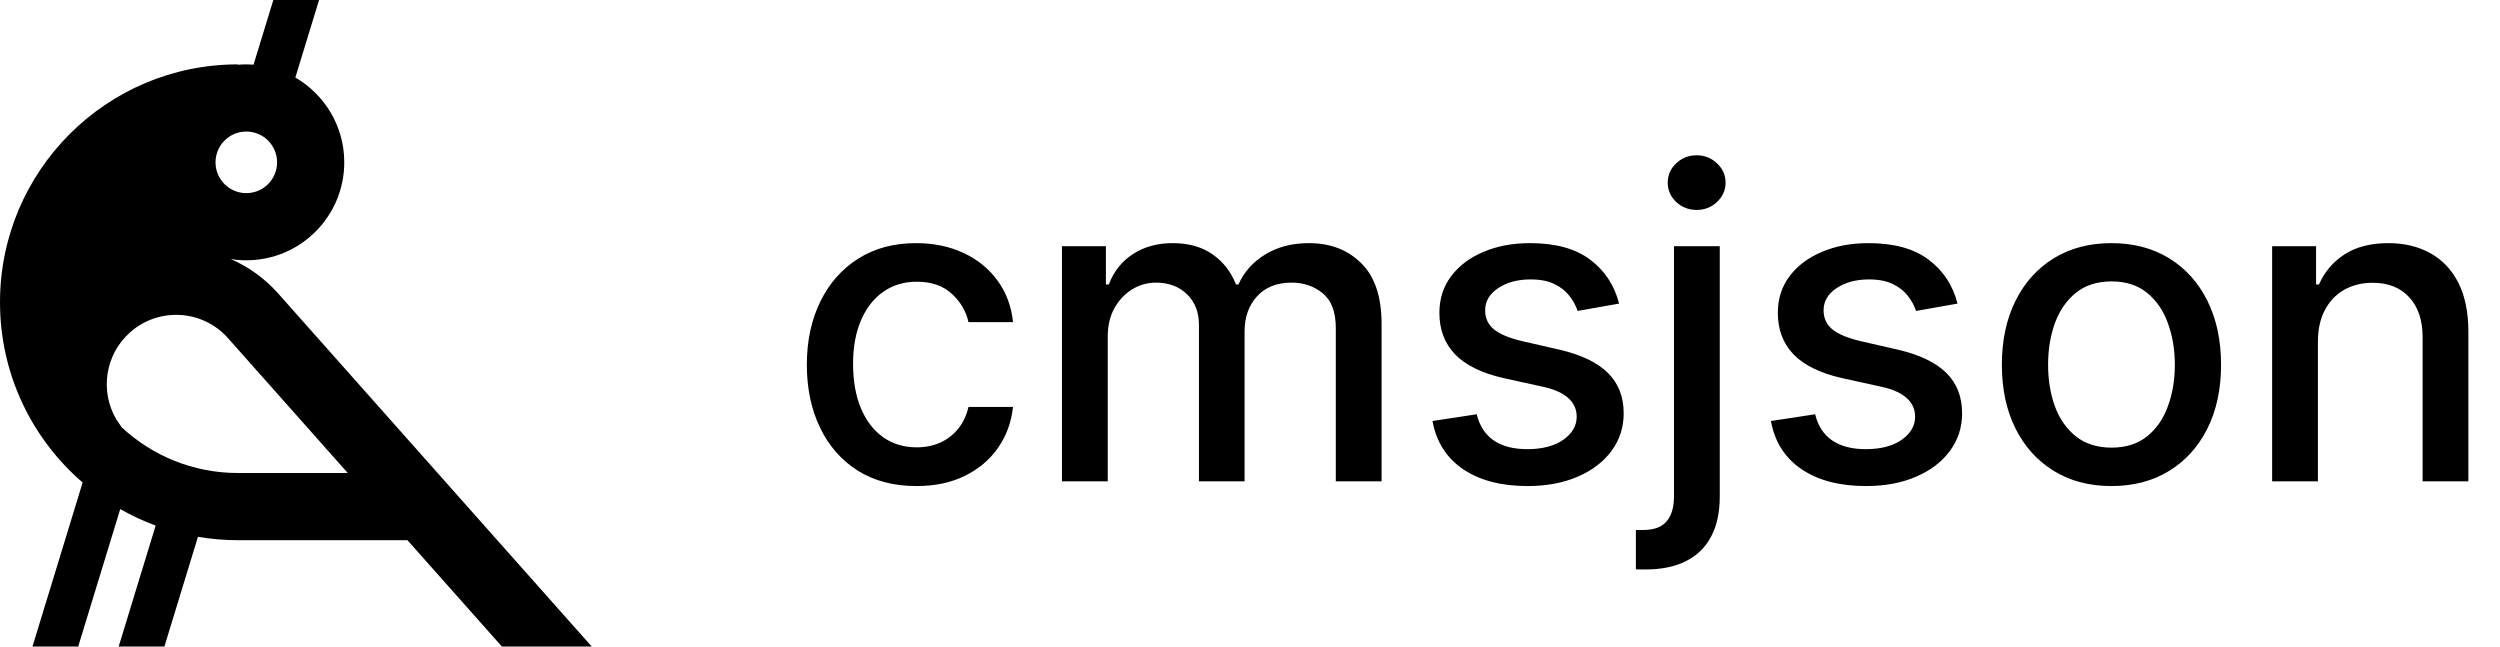
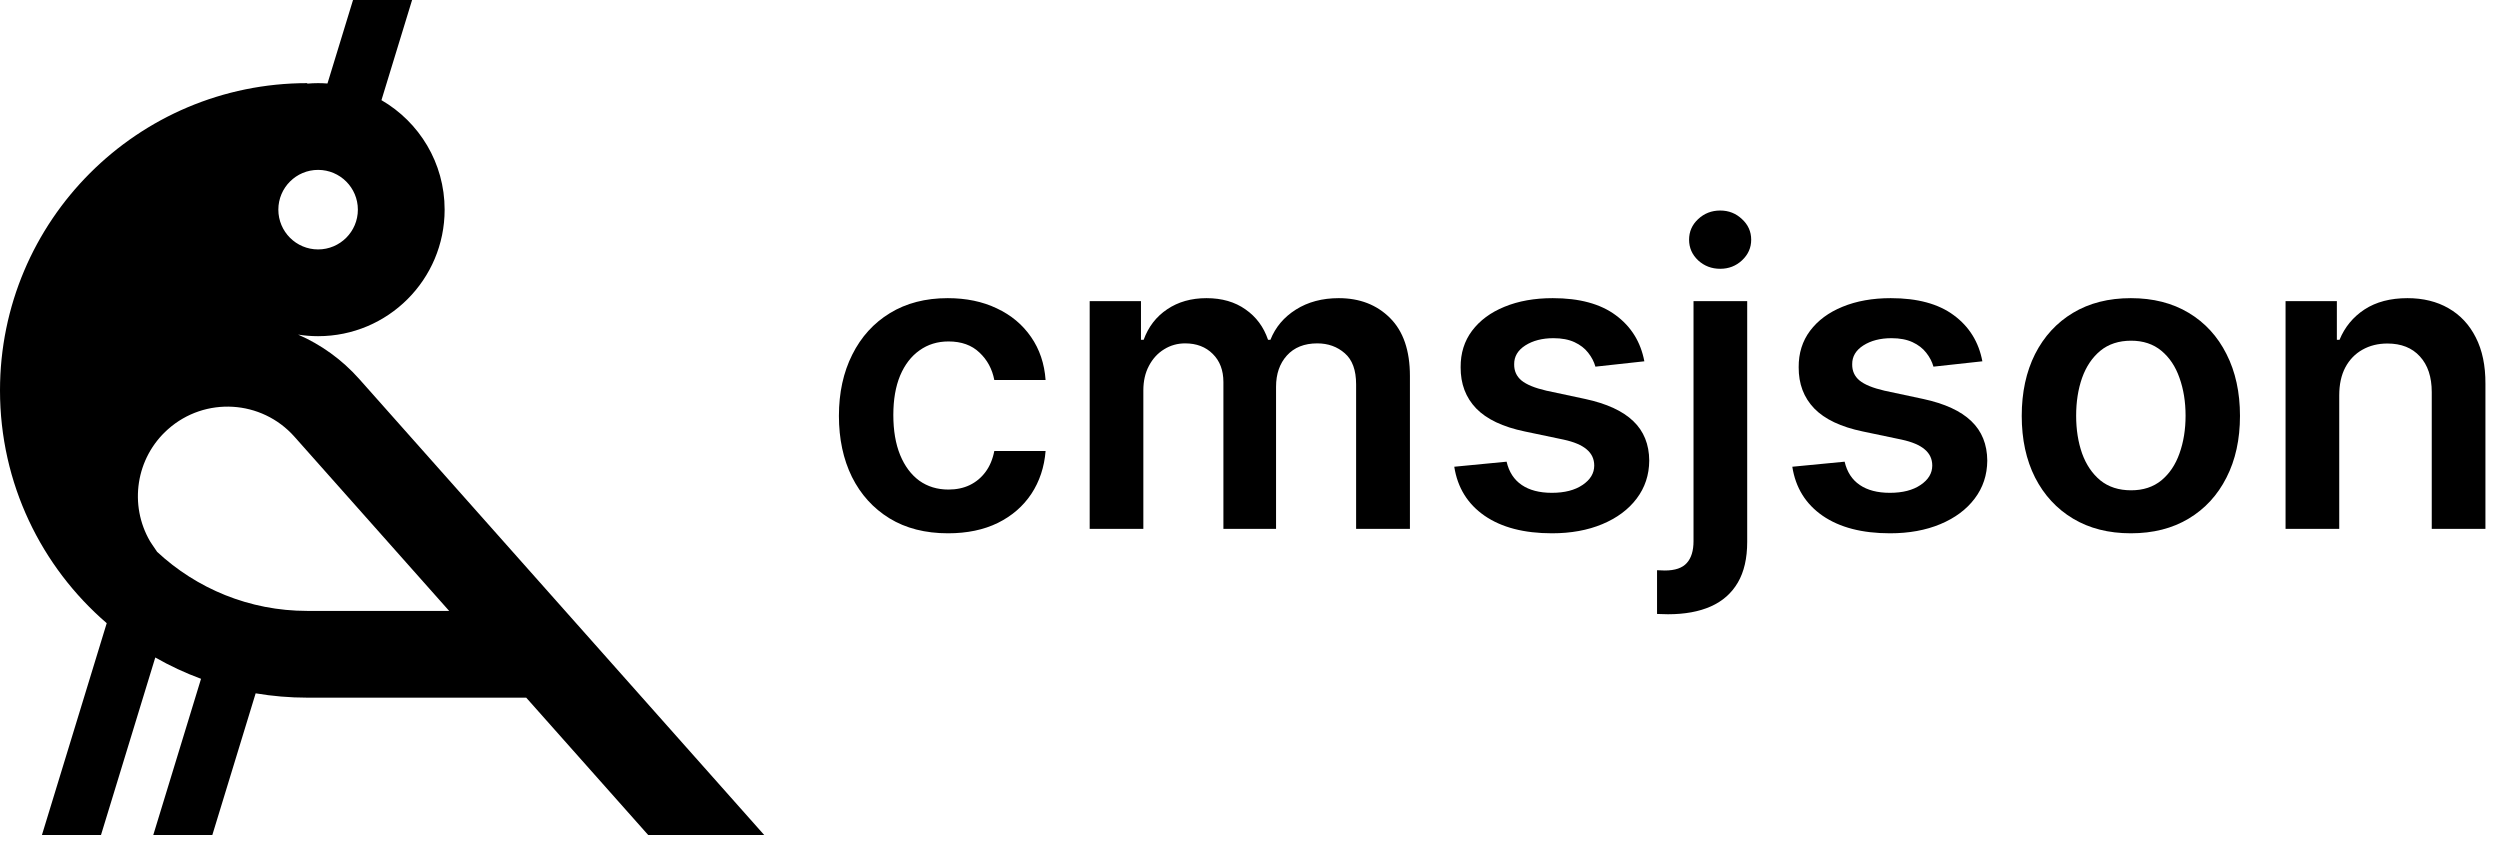
- <svg xmlns="http://www.w3.org/2000/svg" width="232" height="60" viewBox="0 0 232 60" fill="none">
-   <path fill-rule="evenodd" clip-rule="evenodd" d="M27.408 7.196C30.122 8.769 31.948 11.703 31.948 15.065C31.948 20.085 27.878 24.155 22.857 24.155C22.368 24.155 21.888 24.116 21.42 24.042C23.052 24.754 24.559 25.822 25.819 27.24L54.913 60H46.576L37.81 50.13H22.078C20.814 50.13 19.576 50.022 18.37 49.818L15.257 60H11.013L14.445 48.774C13.302 48.353 12.204 47.839 11.158 47.243L7.257 60H3.013L7.668 44.778C2.973 40.73 6.00512e-05 34.738 0 28.052C0 15.859 9.885 5.974 22.078 5.974V6.009C22.335 5.987 22.595 5.974 22.857 5.974C23.083 5.974 23.307 5.984 23.529 6L25.366 0H29.61L27.408 7.196ZM21.158 31.38C18.798 28.722 14.729 28.482 12.071 30.842C9.74 32.913 9.267 36.298 10.78 38.893C10.786 38.902 10.981 39.206 11.289 39.652C14.118 42.284 17.909 43.895 22.078 43.895H32.273L21.158 31.38ZM22.857 12.207C21.28 12.207 20 13.487 20 15.065C20 16.642 21.279 17.922 22.857 17.922C24.435 17.922 25.714 16.642 25.714 15.065C25.714 13.487 24.435 12.207 22.857 12.207Z" fill="black" />
-   <path d="M85.046 45.106C82.934 45.106 81.115 44.627 79.591 43.671C78.076 42.705 76.911 41.375 76.097 39.679C75.282 37.984 74.875 36.043 74.875 33.856C74.875 31.64 75.292 29.684 76.125 27.989C76.958 26.285 78.133 24.954 79.648 23.998C81.163 23.041 82.948 22.563 85.003 22.563C86.66 22.563 88.137 22.871 89.435 23.486C90.732 24.092 91.778 24.945 92.574 26.043C93.379 27.142 93.857 28.425 94.008 29.893H89.875C89.648 28.87 89.127 27.989 88.312 27.25C87.508 26.512 86.428 26.143 85.074 26.143C83.89 26.143 82.853 26.455 81.963 27.08C81.082 27.696 80.396 28.576 79.903 29.722C79.411 30.858 79.165 32.203 79.165 33.756C79.165 35.347 79.406 36.72 79.889 37.876C80.372 39.031 81.054 39.926 81.935 40.56C82.825 41.195 83.871 41.512 85.074 41.512C85.879 41.512 86.608 41.365 87.261 41.072C87.924 40.769 88.478 40.338 88.923 39.779C89.378 39.22 89.695 38.548 89.875 37.762H94.008C93.857 39.173 93.398 40.432 92.631 41.54C91.864 42.648 90.836 43.519 89.548 44.154C88.27 44.788 86.769 45.106 85.046 45.106ZM98.55 44.665V22.847H102.627V26.398H102.897C103.352 25.196 104.095 24.258 105.127 23.586C106.159 22.904 107.395 22.563 108.835 22.563C110.293 22.563 111.514 22.904 112.499 23.586C113.494 24.268 114.228 25.205 114.701 26.398H114.928C115.449 25.233 116.278 24.305 117.414 23.614C118.55 22.913 119.905 22.563 121.477 22.563C123.456 22.563 125.07 23.183 126.32 24.424C127.58 25.664 128.21 27.535 128.21 30.035V44.665H123.962V30.432C123.962 28.955 123.56 27.885 122.755 27.222C121.95 26.559 120.989 26.228 119.871 26.228C118.489 26.228 117.414 26.654 116.647 27.506C115.88 28.349 115.496 29.433 115.496 30.759V44.665H111.263V30.162C111.263 28.979 110.894 28.027 110.156 27.307C109.417 26.588 108.456 26.228 107.272 26.228C106.467 26.228 105.724 26.441 105.042 26.867C104.37 27.284 103.825 27.866 103.408 28.614C103.001 29.362 102.798 30.229 102.798 31.214V44.665H98.55ZM150.251 28.174L146.402 28.856C146.241 28.363 145.985 27.894 145.635 27.449C145.294 27.004 144.83 26.64 144.243 26.356C143.656 26.072 142.922 25.93 142.041 25.93C140.839 25.93 139.835 26.199 139.03 26.739C138.225 27.269 137.822 27.956 137.822 28.799C137.822 29.528 138.092 30.115 138.632 30.56C139.172 31.005 140.043 31.37 141.246 31.654L144.712 32.449C146.719 32.913 148.215 33.628 149.2 34.594C150.185 35.56 150.678 36.815 150.678 38.358C150.678 39.665 150.299 40.83 149.541 41.853C148.793 42.866 147.747 43.661 146.402 44.239C145.067 44.817 143.518 45.106 141.757 45.106C139.314 45.106 137.321 44.585 135.777 43.543C134.233 42.492 133.286 41.001 132.936 39.069L137.041 38.444C137.297 39.514 137.822 40.323 138.618 40.873C139.413 41.412 140.45 41.682 141.729 41.682C143.121 41.682 144.233 41.394 145.067 40.816C145.9 40.229 146.317 39.514 146.317 38.671C146.317 37.989 146.061 37.416 145.55 36.952C145.048 36.488 144.276 36.138 143.234 35.901L139.541 35.091C137.505 34.627 136 33.889 135.024 32.876C134.058 31.862 133.575 30.579 133.575 29.026C133.575 27.738 133.935 26.611 134.655 25.645C135.375 24.68 136.369 23.927 137.638 23.387C138.907 22.838 140.36 22.563 141.999 22.563C144.357 22.563 146.213 23.074 147.567 24.097C148.921 25.11 149.816 26.469 150.251 28.174ZM155.347 22.847H159.594V46.086C159.594 47.544 159.329 48.775 158.799 49.779C158.278 50.783 157.502 51.545 156.469 52.066C155.447 52.587 154.183 52.847 152.677 52.847C152.525 52.847 152.383 52.847 152.251 52.847C152.109 52.847 151.962 52.842 151.81 52.833V49.182C151.943 49.182 152.061 49.182 152.165 49.182C152.26 49.182 152.369 49.182 152.492 49.182C153.496 49.182 154.22 48.912 154.665 48.373C155.12 47.842 155.347 47.071 155.347 46.057V22.847ZM157.45 19.481C156.711 19.481 156.076 19.234 155.546 18.742C155.025 18.24 154.765 17.643 154.765 16.952C154.765 16.252 155.025 15.655 155.546 15.162C156.076 14.661 156.711 14.41 157.45 14.41C158.188 14.41 158.818 14.661 159.339 15.162C159.869 15.655 160.134 16.252 160.134 16.952C160.134 17.643 159.869 18.24 159.339 18.742C158.818 19.234 158.188 19.481 157.45 19.481ZM181.658 28.174L177.808 28.856C177.647 28.363 177.392 27.894 177.041 27.449C176.7 27.004 176.236 26.64 175.649 26.356C175.062 26.072 174.328 25.93 173.447 25.93C172.245 25.93 171.241 26.199 170.436 26.739C169.631 27.269 169.229 27.956 169.229 28.799C169.229 29.528 169.499 30.115 170.038 30.56C170.578 31.005 171.449 31.37 172.652 31.654L176.118 32.449C178.125 32.913 179.622 33.628 180.607 34.594C181.591 35.56 182.084 36.815 182.084 38.358C182.084 39.665 181.705 40.83 180.947 41.853C180.199 42.866 179.153 43.661 177.808 44.239C176.473 44.817 174.925 45.106 173.163 45.106C170.72 45.106 168.727 44.585 167.183 43.543C165.64 42.492 164.693 41.001 164.342 39.069L168.447 38.444C168.703 39.514 169.229 40.323 170.024 40.873C170.82 41.412 171.857 41.682 173.135 41.682C174.527 41.682 175.64 41.394 176.473 40.816C177.306 40.229 177.723 39.514 177.723 38.671C177.723 37.989 177.467 37.416 176.956 36.952C176.454 36.488 175.682 36.138 174.641 35.901L170.947 35.091C168.911 34.627 167.406 33.889 166.43 32.876C165.464 31.862 164.982 30.579 164.982 29.026C164.982 27.738 165.341 26.611 166.061 25.645C166.781 24.68 167.775 23.927 169.044 23.387C170.313 22.838 171.767 22.563 173.405 22.563C175.763 22.563 177.619 23.074 178.973 24.097C180.327 25.11 181.222 26.469 181.658 28.174ZM195.944 45.106C193.898 45.106 192.113 44.637 190.589 43.699C189.064 42.762 187.88 41.45 187.038 39.765C186.195 38.079 185.773 36.109 185.773 33.856C185.773 31.592 186.195 29.613 187.038 27.918C187.88 26.223 189.064 24.907 190.589 23.969C192.113 23.032 193.898 22.563 195.944 22.563C197.989 22.563 199.774 23.032 201.299 23.969C202.824 24.907 204.007 26.223 204.85 27.918C205.693 29.613 206.114 31.592 206.114 33.856C206.114 36.109 205.693 38.079 204.85 39.765C204.007 41.45 202.824 42.762 201.299 43.699C199.774 44.637 197.989 45.106 195.944 45.106ZM195.958 41.54C197.284 41.54 198.382 41.19 199.254 40.489C200.125 39.788 200.769 38.856 201.185 37.691C201.612 36.526 201.825 35.243 201.825 33.841C201.825 32.449 201.612 31.171 201.185 30.006C200.769 28.832 200.125 27.89 199.254 27.18C198.382 26.469 197.284 26.114 195.958 26.114C194.623 26.114 193.515 26.469 192.634 27.18C191.763 27.89 191.114 28.832 190.688 30.006C190.272 31.171 190.063 32.449 190.063 33.841C190.063 35.243 190.272 36.526 190.688 37.691C191.114 38.856 191.763 39.788 192.634 40.489C193.515 41.19 194.623 41.54 195.958 41.54ZM215.102 31.711V44.665H210.855V22.847H214.932V26.398H215.202C215.704 25.243 216.49 24.315 217.56 23.614C218.639 22.913 219.998 22.563 221.636 22.563C223.123 22.563 224.425 22.875 225.543 23.5C226.66 24.116 227.527 25.035 228.142 26.256C228.758 27.478 229.065 28.988 229.065 30.787V44.665H224.818V31.299C224.818 29.717 224.406 28.482 223.582 27.591C222.759 26.692 221.627 26.242 220.188 26.242C219.203 26.242 218.327 26.455 217.56 26.881C216.802 27.307 216.201 27.932 215.756 28.756C215.32 29.571 215.102 30.555 215.102 31.711Z" fill="black" />
+ <svg xmlns="http://www.w3.org/2000/svg" width="157" height="53" viewBox="0 0 157 53" fill="none">
+   <path fill-rule="evenodd" clip-rule="evenodd" d="M23.955 6.29C26.326 7.664 27.923 10.228 27.923 13.166C27.923 17.554 24.365 21.112 19.977 21.112C19.55 21.112 19.13 21.078 18.721 21.013C20.147 21.635 21.465 22.568 22.566 23.808L47.994 52.44H40.708L33.046 43.813H19.296C18.192 43.813 17.109 43.719 16.055 43.541L13.334 52.44H9.625L12.625 42.629C11.626 42.261 10.666 41.812 9.752 41.29L6.342 52.44H2.633L6.702 39.136C2.598 35.598 5.24846e-05 30.361 0 24.517C0 13.86 8.639 5.221 19.296 5.221V5.252C19.521 5.233 19.748 5.221 19.977 5.221C20.175 5.221 20.371 5.23 20.565 5.244L22.17 0H25.879L23.955 6.29ZM18.492 27.426C16.429 25.103 12.873 24.893 10.55 26.956C8.512 28.766 8.1 31.725 9.422 33.992C9.427 34 9.597 34.266 9.867 34.656C12.339 36.956 15.653 38.365 19.296 38.365H28.207L18.492 27.426ZM19.977 10.669C18.598 10.669 17.48 11.787 17.48 13.166C17.48 14.545 18.598 15.664 19.977 15.664C21.356 15.664 22.474 14.545 22.474 13.166C22.474 11.787 21.356 10.669 19.977 10.669Z" fill="black" />
+   <path d="M146.904 24.832V33.212H143.533V18.91H146.755V21.34H146.922C147.251 20.54 147.776 19.903 148.496 19.431C149.222 18.96 150.119 18.724 151.187 18.724C152.174 18.724 153.034 18.935 153.766 19.357C154.505 19.779 155.076 20.391 155.479 21.191C155.889 21.992 156.091 22.963 156.085 24.106V33.212H152.714V24.627C152.714 23.671 152.466 22.923 151.969 22.383C151.479 21.843 150.799 21.573 149.93 21.573C149.34 21.573 148.816 21.703 148.356 21.964C147.903 22.219 147.546 22.588 147.286 23.072C147.031 23.556 146.904 24.143 146.904 24.832Z" fill="black" />
+   <path d="M133.818 33.491C132.421 33.491 131.211 33.184 130.186 32.569C129.162 31.955 128.368 31.095 127.803 29.99C127.244 28.885 126.965 27.594 126.965 26.117C126.965 24.64 127.244 23.345 127.803 22.234C128.368 21.123 129.162 20.26 130.186 19.646C131.211 19.031 132.421 18.724 133.818 18.724C135.214 18.724 136.425 19.031 137.449 19.646C138.473 20.26 139.265 21.123 139.823 22.234C140.388 23.345 140.671 24.64 140.671 26.117C140.671 27.594 140.388 28.885 139.823 29.99C139.265 31.095 138.473 31.955 137.449 32.569C136.425 33.184 135.214 33.491 133.818 33.491ZM133.836 30.791C134.594 30.791 135.227 30.583 135.736 30.167C136.245 29.745 136.624 29.18 136.872 28.473C137.126 27.765 137.254 26.977 137.254 26.108C137.254 25.232 137.126 24.441 136.872 23.733C136.624 23.019 136.245 22.451 135.736 22.029C135.227 21.607 134.594 21.396 133.836 21.396C133.06 21.396 132.415 21.607 131.9 22.029C131.391 22.451 131.009 23.019 130.754 23.733C130.506 24.441 130.382 25.232 130.382 26.108C130.382 26.977 130.506 27.765 130.754 28.473C131.009 29.18 131.391 29.745 131.9 30.167C132.415 30.583 133.06 30.791 133.836 30.791Z" fill="black" />
+   <path d="M124.493 22.69L121.421 23.026C121.334 22.715 121.182 22.424 120.965 22.15C120.753 21.877 120.468 21.657 120.108 21.489C119.748 21.322 119.307 21.238 118.786 21.238C118.084 21.238 117.495 21.39 117.017 21.694C116.545 21.998 116.312 22.392 116.318 22.877C116.312 23.293 116.464 23.631 116.775 23.892C117.091 24.152 117.613 24.366 118.339 24.534L120.778 25.055C122.132 25.347 123.137 25.81 123.795 26.443C124.459 27.076 124.794 27.905 124.801 28.929C124.794 29.829 124.531 30.623 124.009 31.312C123.494 31.995 122.777 32.529 121.858 32.914C120.94 33.299 119.884 33.491 118.693 33.491C116.942 33.491 115.533 33.125 114.465 32.392C113.398 31.654 112.761 30.627 112.557 29.311L115.843 28.994C115.992 29.64 116.309 30.127 116.793 30.456C117.277 30.785 117.907 30.949 118.683 30.949C119.484 30.949 120.127 30.785 120.611 30.456C121.101 30.127 121.346 29.72 121.346 29.236C121.346 28.826 121.188 28.488 120.871 28.221C120.561 27.954 120.077 27.749 119.419 27.607L116.979 27.095C115.608 26.809 114.593 26.328 113.935 25.651C113.277 24.968 112.951 24.106 112.957 23.063C112.951 22.181 113.19 21.418 113.674 20.772C114.164 20.12 114.844 19.618 115.713 19.264C116.588 18.904 117.597 18.724 118.739 18.724C120.415 18.724 121.734 19.081 122.696 19.795C123.665 20.509 124.264 21.474 124.493 22.69Z" fill="black" />
+   <path d="M106.353 18.91H109.724V34.031C109.724 35.062 109.528 35.912 109.137 36.583C108.746 37.253 108.181 37.753 107.442 38.082C106.704 38.411 105.807 38.575 104.752 38.575C104.627 38.575 104.513 38.572 104.407 38.566C104.301 38.566 104.187 38.563 104.062 38.556V35.81C104.156 35.816 104.239 35.819 104.314 35.819C104.388 35.825 104.466 35.828 104.547 35.828C105.192 35.828 105.655 35.67 105.934 35.353C106.213 35.043 106.353 34.587 106.353 33.985V18.91ZM108.029 16.88C107.489 16.88 107.027 16.703 106.642 16.35C106.263 15.99 106.074 15.558 106.074 15.055C106.074 14.546 106.263 14.115 106.642 13.761C107.027 13.401 107.489 13.221 108.029 13.221C108.563 13.221 109.019 13.401 109.398 13.761C109.783 14.115 109.975 14.546 109.975 15.055C109.975 15.558 109.783 15.99 109.398 16.35C109.019 16.703 108.563 16.88 108.029 16.88Z" fill="black" />
+   <path d="M103.265 22.69L100.192 23.026C100.105 22.715 99.953 22.424 99.736 22.15C99.525 21.877 99.239 21.657 98.879 21.489C98.519 21.322 98.079 21.238 97.557 21.238C96.856 21.238 96.266 21.39 95.788 21.694C95.316 21.998 95.084 22.392 95.09 22.877C95.084 23.293 95.236 23.631 95.546 23.892C95.863 24.152 96.384 24.366 97.11 24.534L99.55 25.055C100.903 25.347 101.909 25.81 102.567 26.443C103.231 27.076 103.566 27.905 103.572 28.929C103.566 29.829 103.302 30.623 102.781 31.312C102.266 31.995 101.549 32.529 100.63 32.914C99.711 33.299 98.656 33.491 97.464 33.491C95.714 33.491 94.305 33.125 93.237 32.392C92.169 31.654 91.533 30.627 91.328 29.311L94.615 28.994C94.764 29.64 95.081 30.127 95.565 30.456C96.049 30.785 96.679 30.949 97.455 30.949C98.256 30.949 98.898 30.785 99.382 30.456C99.873 30.127 100.118 29.72 100.118 29.236C100.118 28.826 99.96 28.488 99.643 28.221C99.332 27.954 98.848 27.749 98.19 27.607L95.751 27.095C94.379 26.809 93.364 26.328 92.706 25.651C92.048 24.968 91.722 24.106 91.728 23.063C91.722 22.181 91.961 21.418 92.445 20.772C92.936 20.12 93.615 19.618 94.485 19.264C95.36 18.904 96.368 18.724 97.511 18.724C99.187 18.724 100.506 19.081 101.468 19.795C102.436 20.509 103.035 21.474 103.265 22.69Z" fill="black" />
+   <path d="M68.432 33.212V18.91H71.653V21.34H71.821C72.119 20.521 72.612 19.882 73.301 19.422C73.99 18.957 74.813 18.724 75.769 18.724C76.737 18.724 77.553 18.96 78.218 19.431C78.888 19.897 79.36 20.533 79.633 21.34H79.782C80.098 20.546 80.632 19.913 81.383 19.441C82.141 18.963 83.038 18.724 84.074 18.724C85.39 18.724 86.464 19.14 87.296 19.972C88.128 20.803 88.543 22.017 88.543 23.612V33.212H85.164V24.134C85.164 23.246 84.928 22.597 84.456 22.188C83.984 21.772 83.407 21.564 82.724 21.564C81.911 21.564 81.275 21.818 80.815 22.327C80.362 22.83 80.136 23.485 80.136 24.292V33.212H76.83V23.994C76.83 23.255 76.607 22.666 76.16 22.225C75.719 21.784 75.142 21.564 74.428 21.564C73.944 21.564 73.503 21.688 73.106 21.936C72.709 22.178 72.392 22.523 72.156 22.97C71.92 23.41 71.802 23.926 71.802 24.515V33.212H68.432Z" fill="black" />
+   <path d="M59.536 33.491C58.109 33.491 56.883 33.178 55.859 32.551C54.841 31.924 54.055 31.058 53.503 29.953C52.957 28.842 52.684 27.563 52.684 26.117C52.684 24.664 52.963 23.383 53.522 22.271C54.08 21.154 54.869 20.285 55.887 19.664C56.911 19.037 58.121 18.724 59.518 18.724C60.679 18.724 61.706 18.938 62.6 19.366C63.5 19.788 64.217 20.387 64.751 21.163C65.285 21.933 65.589 22.833 65.663 23.864H62.442C62.311 23.175 62.001 22.6 61.511 22.141C61.026 21.675 60.378 21.443 59.565 21.443C58.875 21.443 58.27 21.629 57.749 22.001C57.227 22.368 56.821 22.895 56.529 23.584C56.243 24.273 56.101 25.099 56.101 26.061C56.101 27.035 56.243 27.873 56.529 28.575C56.815 29.27 57.215 29.807 57.73 30.186C58.252 30.558 58.863 30.744 59.565 30.744C60.061 30.744 60.505 30.651 60.896 30.465C61.293 30.273 61.625 29.997 61.892 29.636C62.159 29.276 62.342 28.839 62.442 28.324H65.663C65.582 29.335 65.285 30.232 64.769 31.015C64.254 31.79 63.553 32.399 62.665 32.839C61.777 33.274 60.735 33.491 59.536 33.491Z" fill="black" />
</svg>
